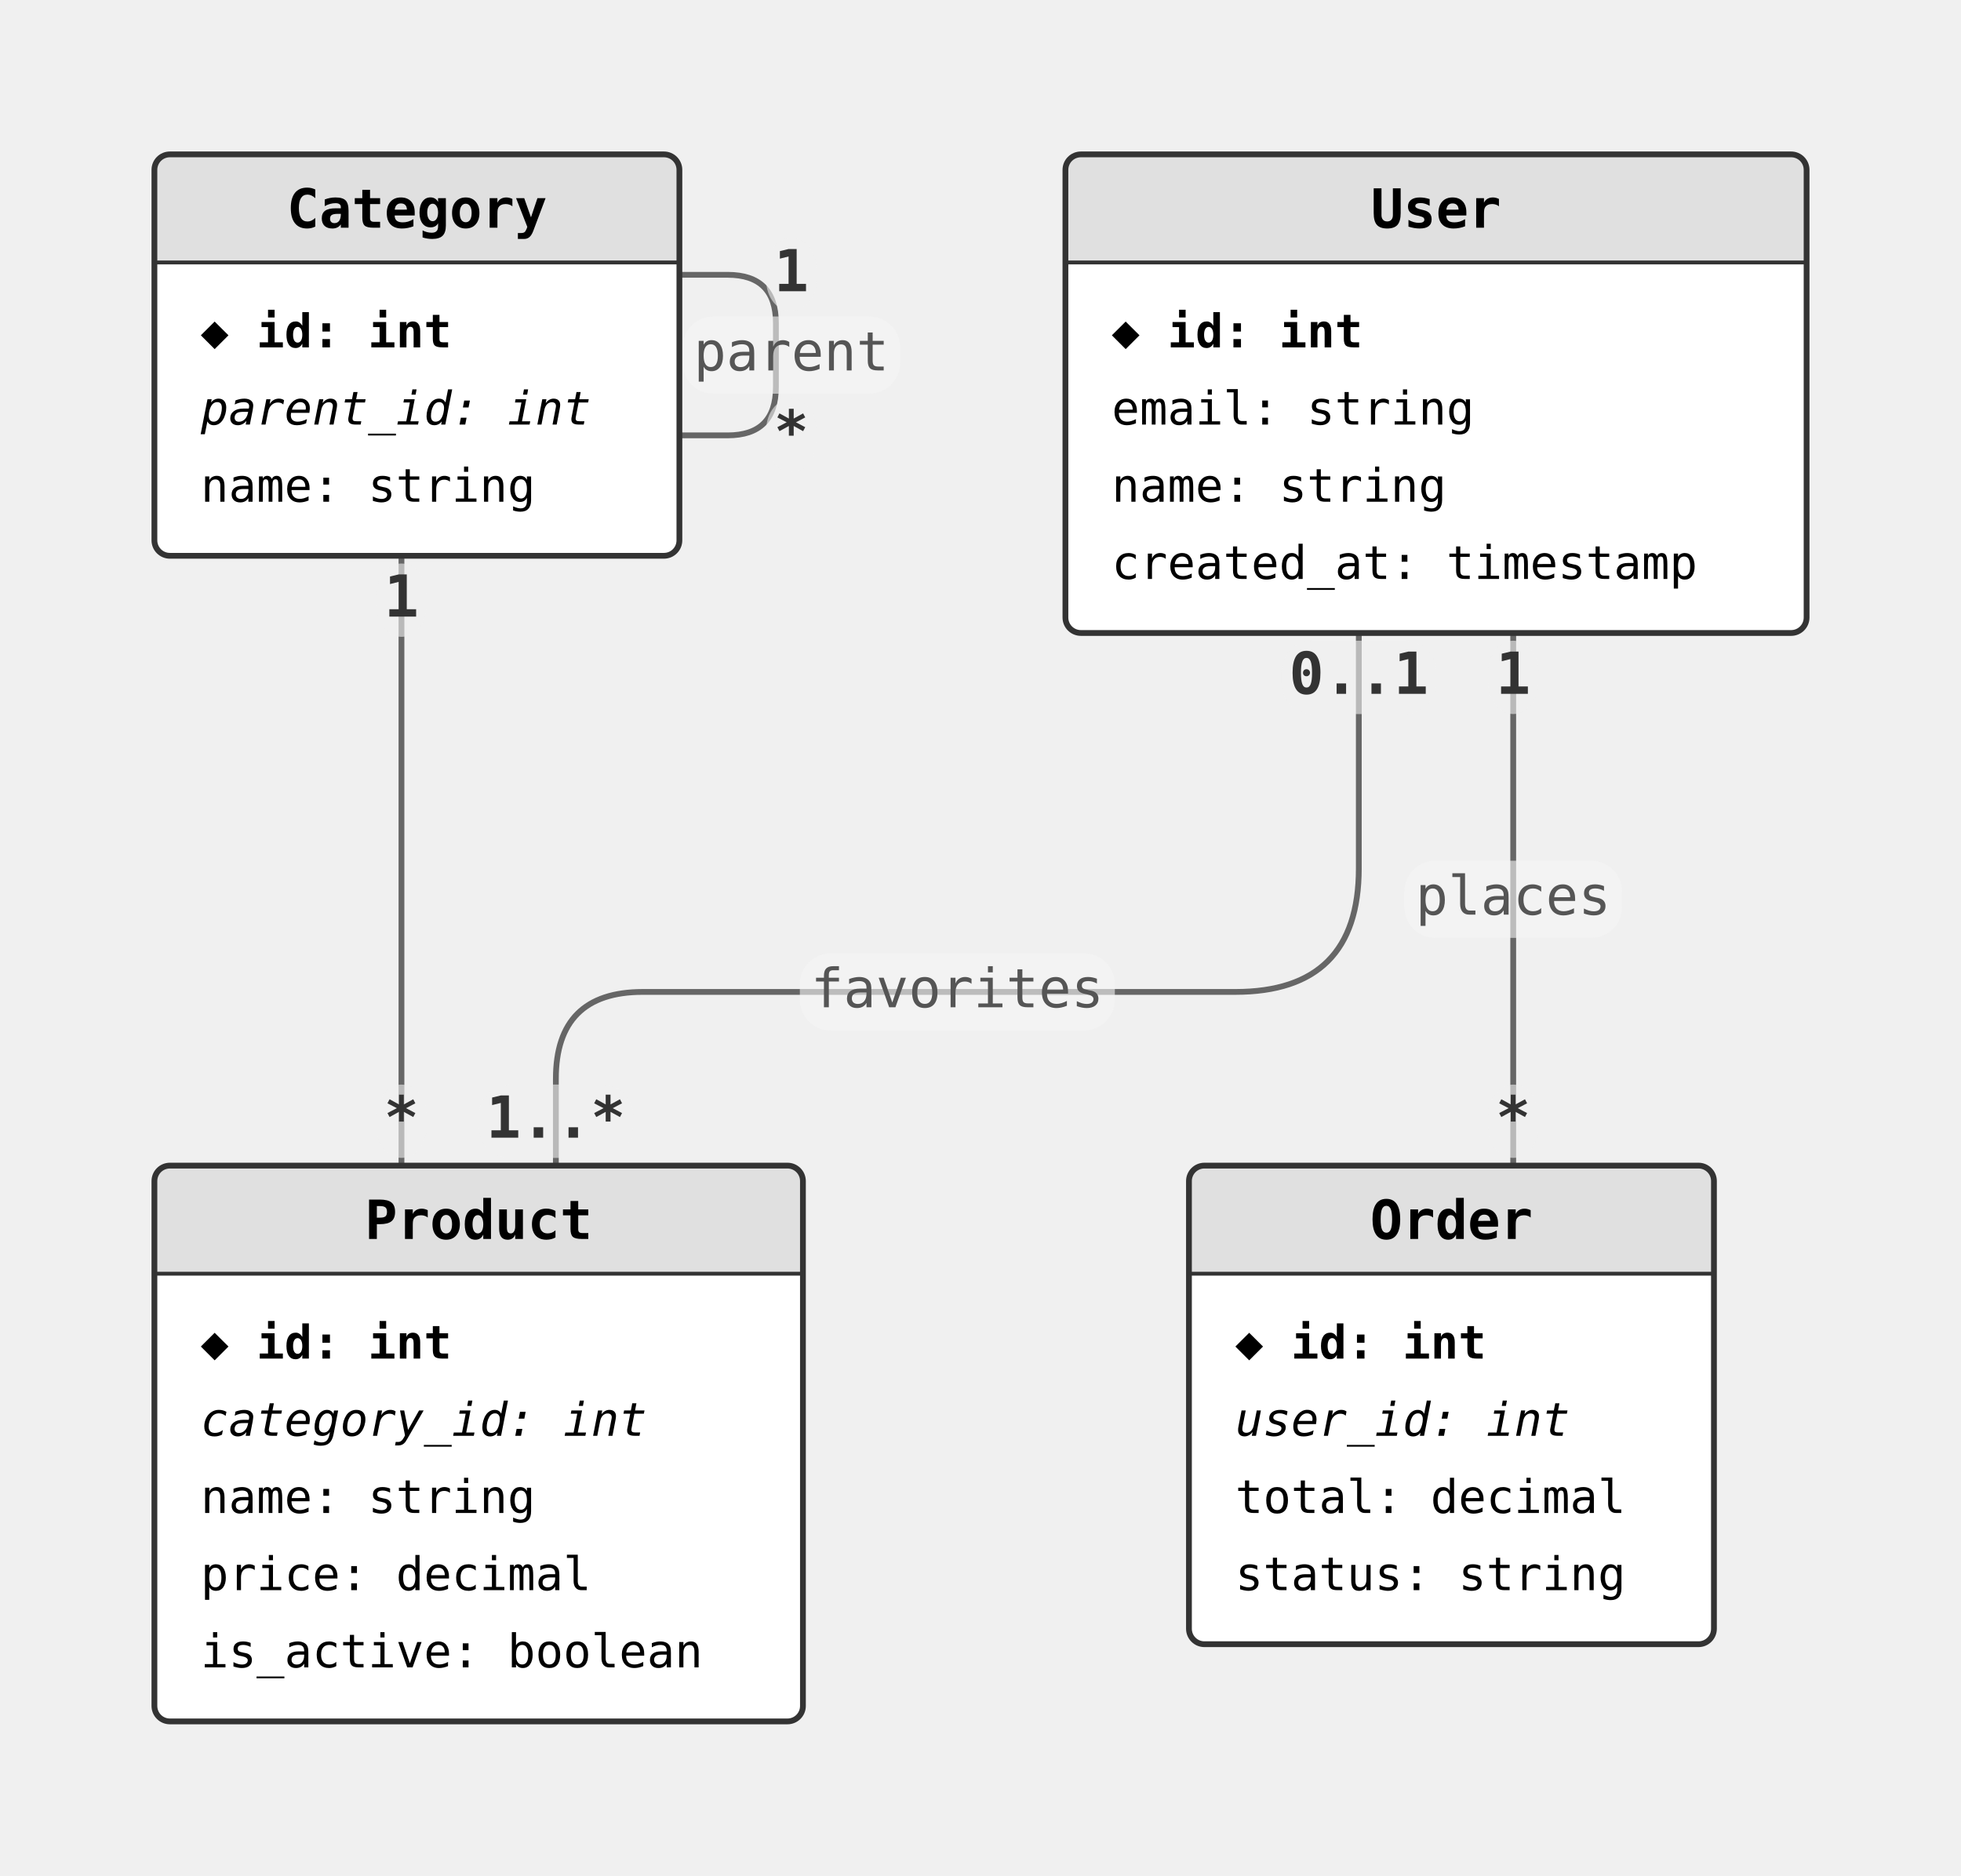
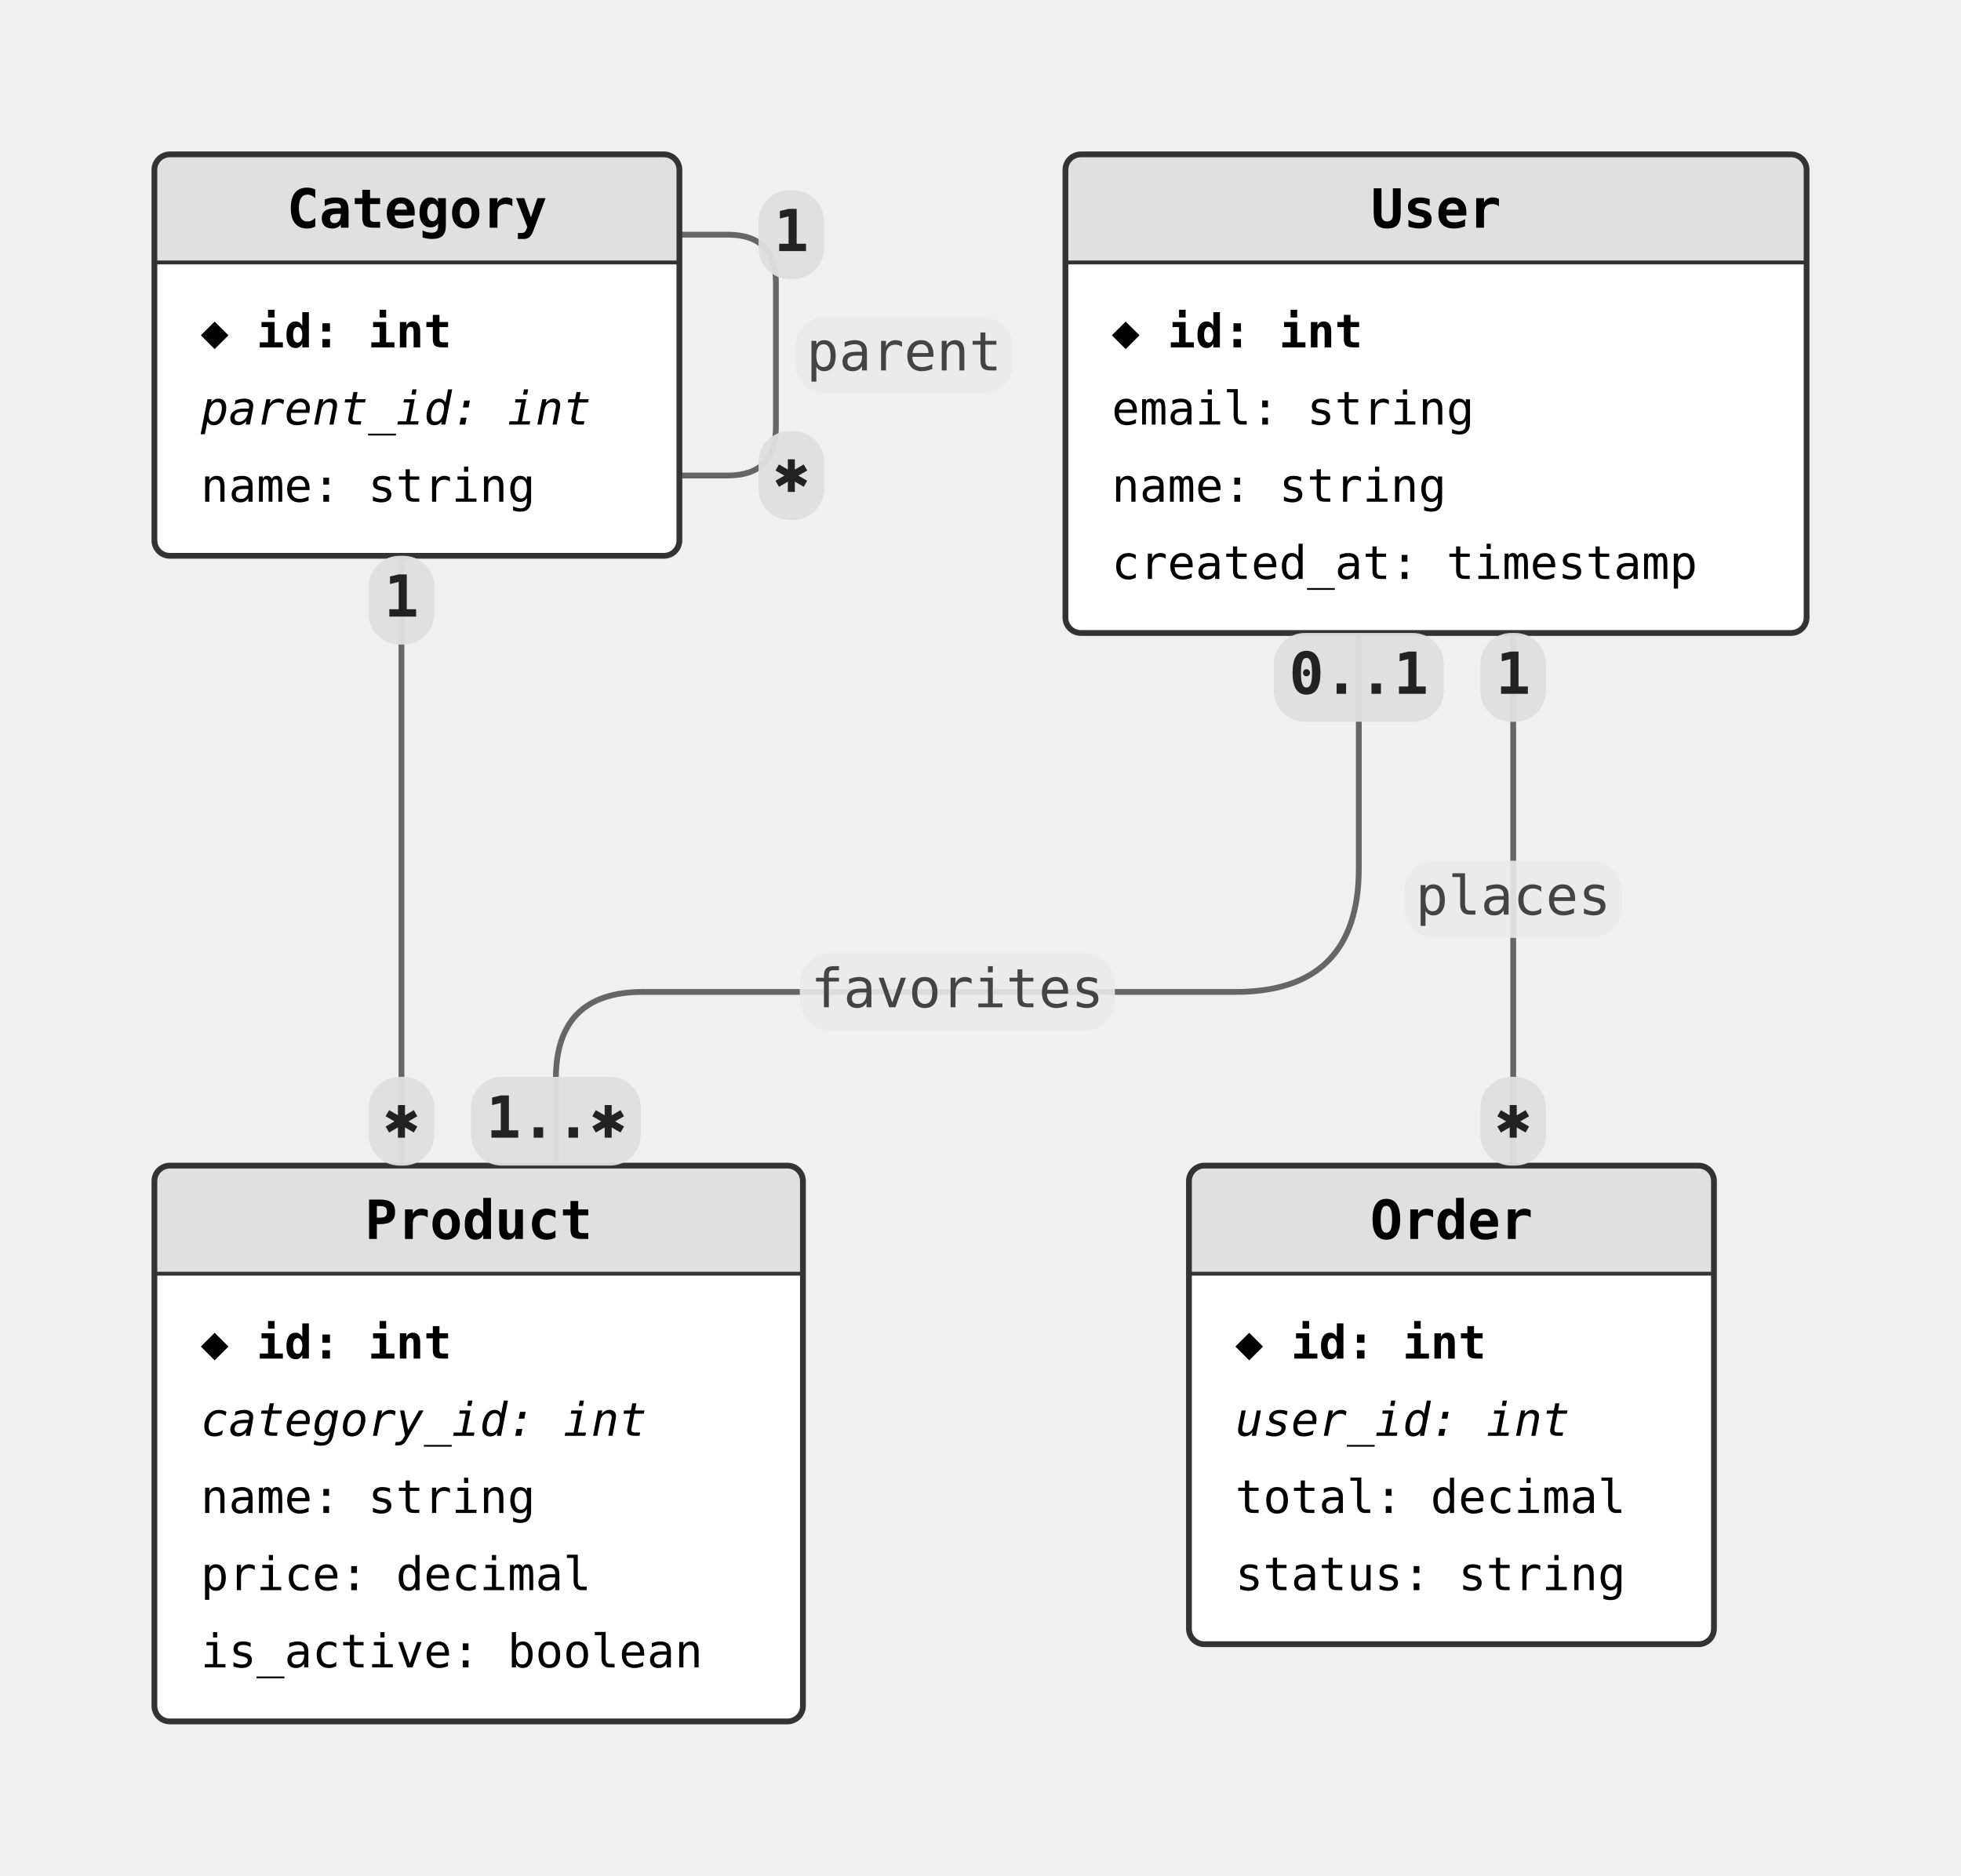
<svg xmlns="http://www.w3.org/2000/svg" width="508" height="486" viewBox="0 0 508 486">
  <style>
  .entity-bg { fill: #fff; }
  .entity-header { fill: #e0e0e0; }
  .entity-border { fill: none; stroke: #333; stroke-width: 1.5; }
  .entity-name { font-family: monospace; font-size: 14px; font-weight: bold; }
  .column-text { font-family: monospace; font-size: 12px; }
  .pk { font-weight: bold; }
  .fk { font-style: italic; }
  .edge { stroke: #666; stroke-width: 1.5; fill: none; }
-   .edge-label-bg { fill: rgba(245,245,245,0.6); }
-   .edge-label { font-family: monospace; font-size: 14px; fill: #555; }
-   .cardinality-bg { fill: rgba(240,240,240,0.6); }
-   .cardinality { font-family: monospace; font-size: 15px; font-weight: bold; fill: #333; }
+   .edge-label-bg { fill: rgba(234,234,234,0.9); }
+   .edge-label { font-family: monospace; font-size: 14px; fill: #444; }
+   .cardinality-bg { fill: rgba(224,224,224,0.95); }
+   .cardinality { font-family: monospace; font-size: 15px; font-weight: bold; fill: #222; }
</style>
-   <path class="edge" d="M 176 71.2 L 188.5 71.2 Q 201 71.2 201 83.7 L 201 100.3 Q 201 112.8 188.5 112.8 L 176 112.8" />
+   <path class="edge" d="M 176 60.8 L 188.5 60.8 Q 201 60.8 201 73.3 L 201 110.7 Q 201 123.2 188.5 123.2 L 176 123.2" />
  <path class="edge" d="M 104 144 L 104 302" />
  <path class="edge" d="M 392 164 L 392 302" />
  <path class="edge" d="M 352 164 L 352 225 Q 352 257 320 257 L 166.5 257 Q 144 257 144 279.5 L 144 302" />
  <rect class="entity-bg" x="40" y="40" width="136" height="104" rx="4" />
  <rect class="entity-header" x="40" y="40" width="136" height="28" rx="4" />
  <rect class="entity-header" x="40" y="64" width="136" height="4" />
  <text class="entity-name" x="108" y="59" text-anchor="middle">Category</text>
  <line x1="40" y1="68" x2="176" y2="68" stroke="#333" stroke-width="1" />
  <text class="column-text pk" x="52" y="90">◆ id: int</text>
  <text class="column-text fk" x="52" y="110">  parent_id: int</text>
  <text class="column-text" x="52" y="130">  name: string</text>
  <rect class="entity-border" x="40" y="40" width="136" height="104" rx="4" />
  <rect class="entity-bg" x="276" y="40" width="192" height="124" rx="4" />
  <rect class="entity-header" x="276" y="40" width="192" height="28" rx="4" />
  <rect class="entity-header" x="276" y="64" width="192" height="4" />
  <text class="entity-name" x="372" y="59" text-anchor="middle">User</text>
  <line x1="276" y1="68" x2="468" y2="68" stroke="#333" stroke-width="1" />
  <text class="column-text pk" x="288" y="90">◆ id: int</text>
  <text class="column-text" x="288" y="110">  email: string</text>
  <text class="column-text" x="288" y="130">  name: string</text>
  <text class="column-text" x="288" y="150">  created_at: timestamp</text>
  <rect class="entity-border" x="276" y="40" width="192" height="124" rx="4" />
  <rect class="entity-bg" x="40" y="302" width="168" height="144" rx="4" />
  <rect class="entity-header" x="40" y="302" width="168" height="28" rx="4" />
  <rect class="entity-header" x="40" y="326" width="168" height="4" />
  <text class="entity-name" x="124" y="321" text-anchor="middle">Product</text>
  <line x1="40" y1="330" x2="208" y2="330" stroke="#333" stroke-width="1" />
  <text class="column-text pk" x="52" y="352">◆ id: int</text>
  <text class="column-text fk" x="52" y="372">  category_id: int</text>
  <text class="column-text" x="52" y="392">  name: string</text>
  <text class="column-text" x="52" y="412">  price: decimal</text>
  <text class="column-text" x="52" y="432">  is_active: boolean</text>
  <rect class="entity-border" x="40" y="302" width="168" height="144" rx="4" />
  <rect class="entity-bg" x="308" y="302" width="136" height="124" rx="4" />
  <rect class="entity-header" x="308" y="302" width="136" height="28" rx="4" />
  <rect class="entity-header" x="308" y="326" width="136" height="4" />
  <text class="entity-name" x="376" y="321" text-anchor="middle">Order</text>
  <line x1="308" y1="330" x2="444" y2="330" stroke="#333" stroke-width="1" />
  <text class="column-text pk" x="320" y="352">◆ id: int</text>
  <text class="column-text fk" x="320" y="372">  user_id: int</text>
  <text class="column-text" x="320" y="392">  total: decimal</text>
  <text class="column-text" x="320" y="412">  status: string</text>
  <rect class="entity-border" x="308" y="302" width="136" height="124" rx="4" />
-   <rect class="cardinality-bg" x="198.5" y="61.7" width="13.0" height="19.0" rx="8" />
-   <text class="cardinality" x="205" y="71.2" text-anchor="middle" dominant-baseline="middle">1</text>
-   <rect class="cardinality-bg" x="198.5" y="103.3" width="13.0" height="19.0" rx="8" />
-   <text class="cardinality" x="205" y="112.8" text-anchor="middle" dominant-baseline="middle">*</text>
-   <rect class="edge-label-bg" x="176.8" y="82.0" width="56.4" height="20.0" rx="8" />
-   <text class="edge-label" x="205" y="92" text-anchor="middle" dominant-baseline="middle">parent</text>
-   <rect class="cardinality-bg" x="97.5" y="146.0" width="13.0" height="19.0" rx="8" />
+   <rect class="cardinality-bg" x="196.5" y="49.3" width="17.0" height="23.0" rx="8" />
+   <text class="cardinality" x="205" y="60.8" text-anchor="middle" dominant-baseline="middle">1</text>
+   <rect class="cardinality-bg" x="196.5" y="111.7" width="17.0" height="23.0" rx="8" />
+   <text class="cardinality" x="205" y="123.2" text-anchor="middle" dominant-baseline="middle">✱</text>
+   <rect class="edge-label-bg" x="206.0" y="82.0" width="56.4" height="20.0" rx="8" />
+   <text class="edge-label" x="234.2" y="92" text-anchor="middle" dominant-baseline="middle">parent</text>
+   <rect class="cardinality-bg" x="95.5" y="144.0" width="17.0" height="23.0" rx="8" />
  <text class="cardinality" x="104" y="155.5" text-anchor="middle" dominant-baseline="middle">1</text>
-   <rect class="cardinality-bg" x="97.5" y="281.0" width="13.0" height="19.0" rx="8" />
-   <text class="cardinality" x="104" y="290.5" text-anchor="middle" dominant-baseline="middle">*</text>
-   <rect class="cardinality-bg" x="385.5" y="166.0" width="13.0" height="19.0" rx="8" />
+   <rect class="cardinality-bg" x="95.5" y="279.0" width="17.0" height="23.0" rx="8" />
+   <text class="cardinality" x="104" y="290.5" text-anchor="middle" dominant-baseline="middle">✱</text>
+   <rect class="cardinality-bg" x="383.5" y="164.0" width="17.0" height="23.0" rx="8" />
  <text class="cardinality" x="392" y="175.5" text-anchor="middle" dominant-baseline="middle">1</text>
-   <rect class="cardinality-bg" x="385.5" y="281.0" width="13.0" height="19.0" rx="8" />
-   <text class="cardinality" x="392" y="290.5" text-anchor="middle" dominant-baseline="middle">*</text>
+   <rect class="cardinality-bg" x="383.5" y="279.0" width="17.0" height="23.0" rx="8" />
+   <text class="cardinality" x="392" y="290.5" text-anchor="middle" dominant-baseline="middle">✱</text>
  <rect class="edge-label-bg" x="363.8" y="223.0" width="56.4" height="20.0" rx="8" />
  <text class="edge-label" x="392" y="233" text-anchor="middle" dominant-baseline="middle">places</text>
-   <rect class="cardinality-bg" x="332.0" y="166.0" width="40.0" height="19.0" rx="8" />
+   <rect class="cardinality-bg" x="330.0" y="164.0" width="44.0" height="23.0" rx="8" />
  <text class="cardinality" x="352" y="175.5" text-anchor="middle" dominant-baseline="middle">0..1</text>
-   <rect class="cardinality-bg" x="124.0" y="281.0" width="40.0" height="19.0" rx="8" />
-   <text class="cardinality" x="144" y="290.5" text-anchor="middle" dominant-baseline="middle">1..*</text>
+   <rect class="cardinality-bg" x="122.0" y="279.0" width="44.0" height="23.0" rx="8" />
+   <text class="cardinality" x="144" y="290.5" text-anchor="middle" dominant-baseline="middle">1..✱</text>
  <rect class="edge-label-bg" x="207.2" y="247.0" width="81.6" height="20.0" rx="8" />
  <text class="edge-label" x="248" y="257" text-anchor="middle" dominant-baseline="middle">favorites</text>
</svg>
